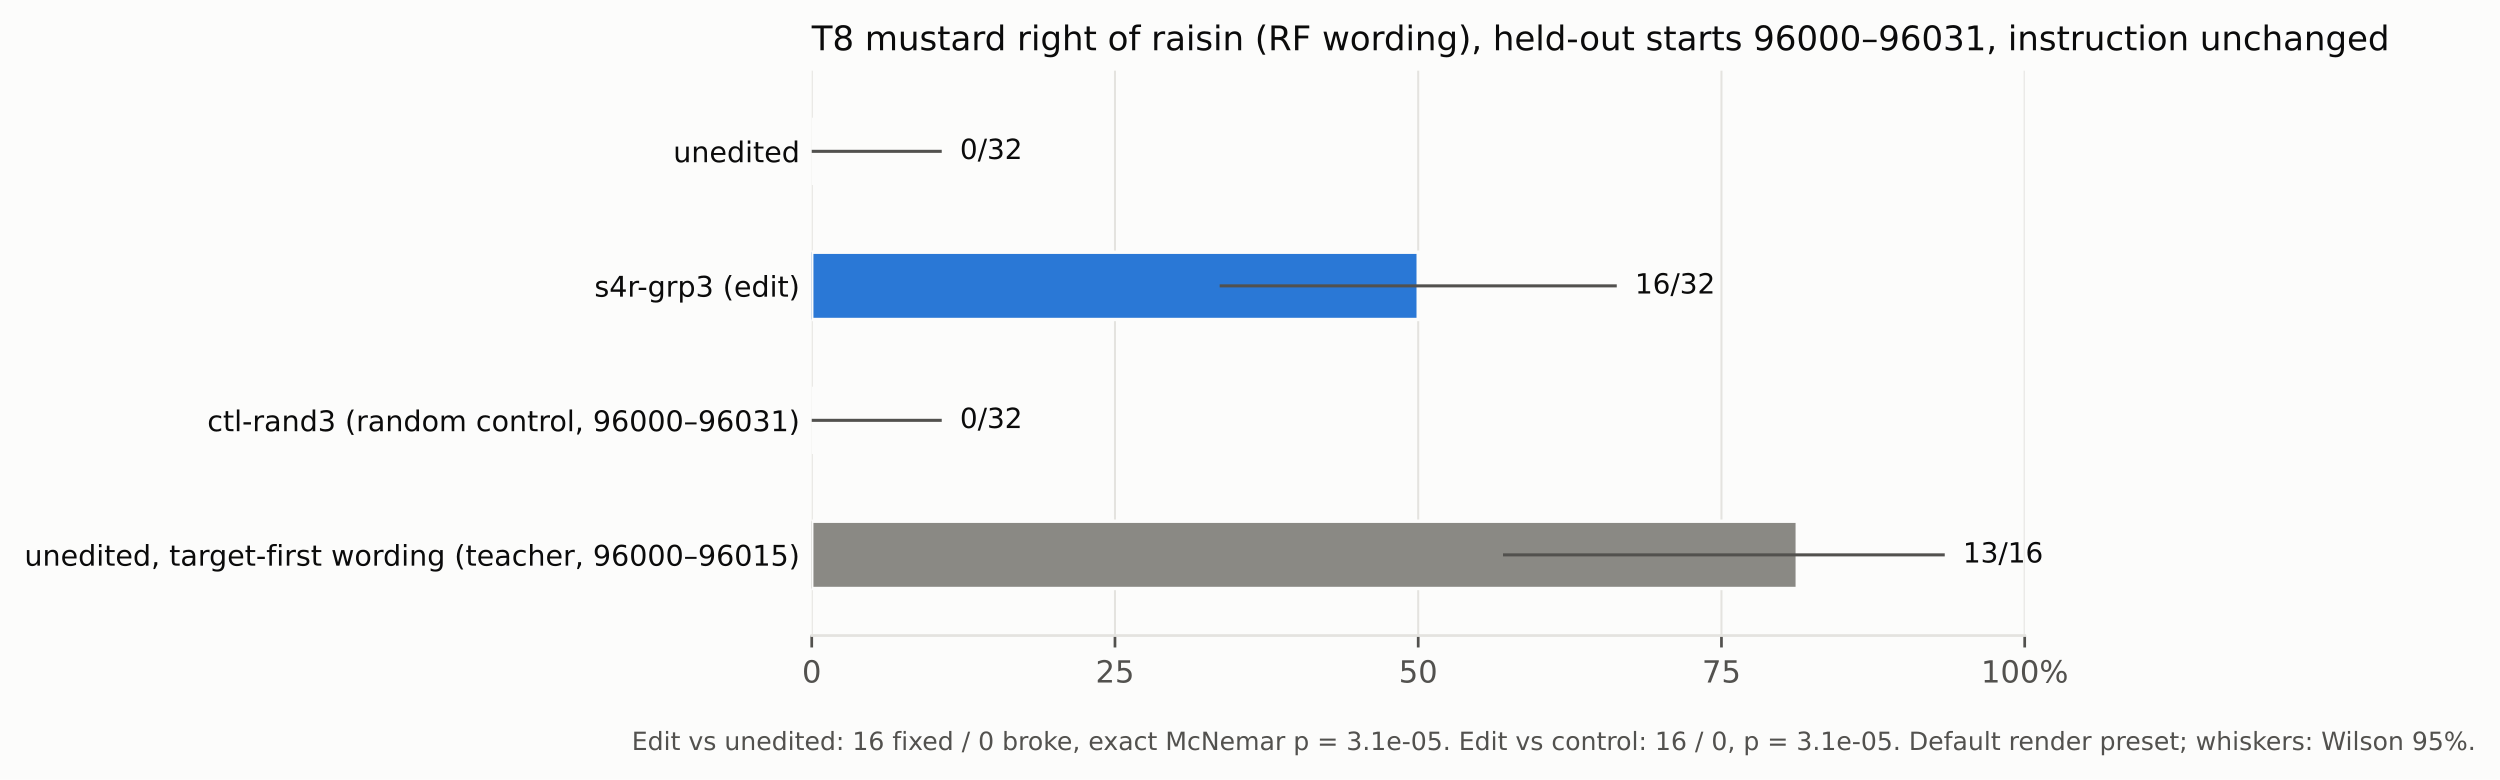
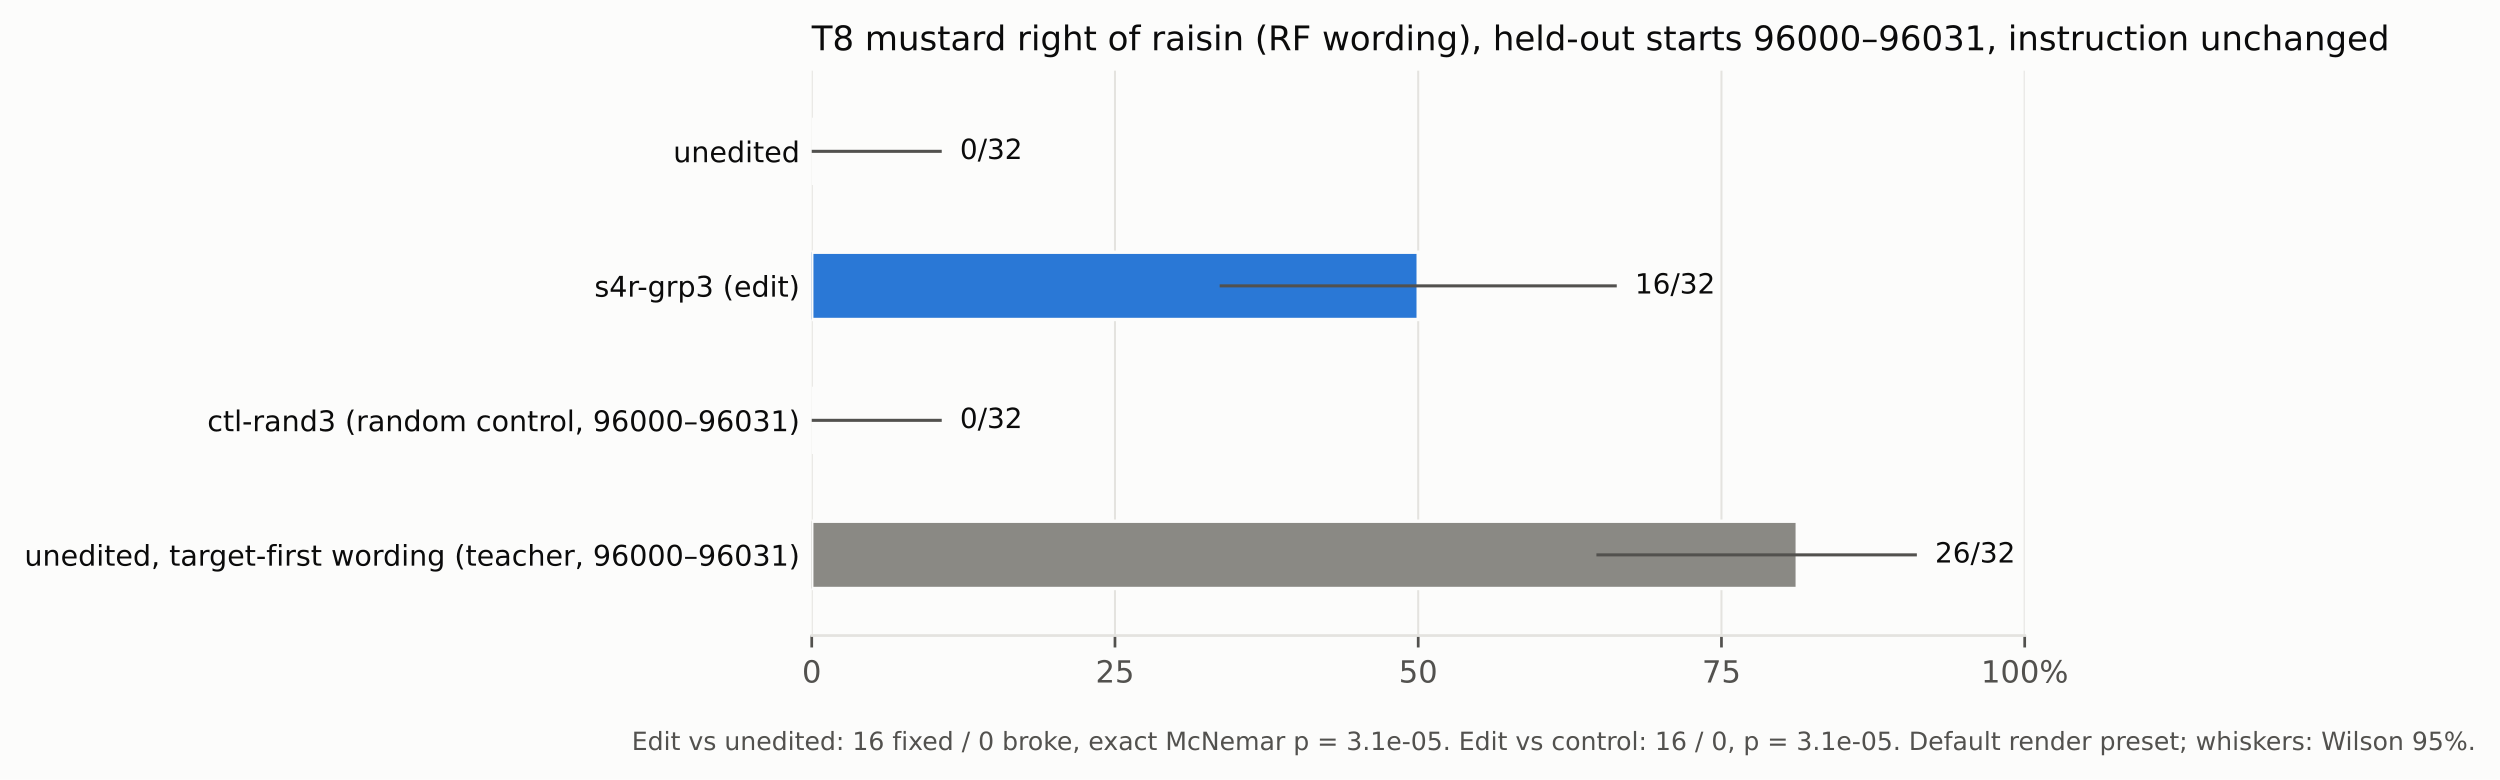
<svg xmlns="http://www.w3.org/2000/svg" xmlns:xlink="http://www.w3.org/1999/xlink" width="736.048pt" height="229.56pt" viewBox="0 0 736.048 229.56" version="1.1">
  <defs>
    <style type="text/css">*{stroke-linejoin: round; stroke-linecap: butt}</style>
  </defs>
  <g id="figure_1">
    <g id="patch_1">
      <path d="M 0 229.56  L 736.048 229.56  L 736.048 0  L 0 0  z " style="fill: #fcfcfb" />
    </g>
    <g id="axes_1">
      <g id="patch_2">
        <path d="M 238.99 187.118  L 596.11 187.118  L 596.11 20.798  L 238.99 20.798  z " style="fill: #fcfcfb" />
      </g>
      <g id="matplotlib.axis_1">
        <g id="xtick_1">
          <g id="line2d_1">
-             <path d="M 238.99 187.118  L 238.99 20.798  " clip-path="url(#pc7eeb1715e)" style="fill: none; stroke: #e4e3df; stroke-width: 0.6; stroke-linecap: square" />
+             <path d="M 238.99 187.118  L 238.99 20.798  " clip-path="url(#p9d2e0e56a6)" style="fill: none; stroke: #e4e3df; stroke-width: 0.6; stroke-linecap: square" />
          </g>
          <g id="line2d_2">
            <defs>
-               <path id="mf5f2ab81c6" d="M 0 0  L 0 3.5  " style="stroke: #52514e; stroke-width: 0.8" />
+               <path id="m3ce553c6e7" d="M 0 0  L 0 3.5  " style="stroke: #52514e; stroke-width: 0.8" />
            </defs>
            <g>
-               <use xlink:href="#mf5f2ab81c6" x="238.99" y="187.118" style="fill: #52514e; stroke: #52514e; stroke-width: 0.8" />
+               <use xlink:href="#m3ce553c6e7" x="238.99" y="187.118" style="fill: #52514e; stroke: #52514e; stroke-width: 0.8" />
            </g>
          </g>
          <g id="text_1">
            <text style="font-size: 9px; font-family: 'DejaVu Sans'; text-anchor: middle; fill: #52514e" x="238.99" y="200.957" transform="rotate(-0 238.9897 200.957)">0</text>
          </g>
        </g>
        <g id="xtick_2">
          <g id="line2d_3">
-             <path d="M 328.27 187.118  L 328.27 20.798  " clip-path="url(#pc7eeb1715e)" style="fill: none; stroke: #e4e3df; stroke-width: 0.6; stroke-linecap: square" />
+             <path d="M 328.27 187.118  L 328.27 20.798  " clip-path="url(#p9d2e0e56a6)" style="fill: none; stroke: #e4e3df; stroke-width: 0.6; stroke-linecap: square" />
          </g>
          <g id="line2d_4">
            <g>
-               <use xlink:href="#mf5f2ab81c6" x="328.27" y="187.118" style="fill: #52514e; stroke: #52514e; stroke-width: 0.8" />
+               <use xlink:href="#m3ce553c6e7" x="328.27" y="187.118" style="fill: #52514e; stroke: #52514e; stroke-width: 0.8" />
            </g>
          </g>
          <g id="text_2">
            <text style="font-size: 9px; font-family: 'DejaVu Sans'; text-anchor: middle; fill: #52514e" x="328.27" y="200.957" transform="rotate(-0 328.2697 200.957)">25</text>
          </g>
        </g>
        <g id="xtick_3">
          <g id="line2d_5">
-             <path d="M 417.55 187.118  L 417.55 20.798  " clip-path="url(#pc7eeb1715e)" style="fill: none; stroke: #e4e3df; stroke-width: 0.6; stroke-linecap: square" />
+             <path d="M 417.55 187.118  L 417.55 20.798  " clip-path="url(#p9d2e0e56a6)" style="fill: none; stroke: #e4e3df; stroke-width: 0.6; stroke-linecap: square" />
          </g>
          <g id="line2d_6">
            <g>
-               <use xlink:href="#mf5f2ab81c6" x="417.55" y="187.118" style="fill: #52514e; stroke: #52514e; stroke-width: 0.8" />
+               <use xlink:href="#m3ce553c6e7" x="417.55" y="187.118" style="fill: #52514e; stroke: #52514e; stroke-width: 0.8" />
            </g>
          </g>
          <g id="text_3">
            <text style="font-size: 9px; font-family: 'DejaVu Sans'; text-anchor: middle; fill: #52514e" x="417.55" y="200.957" transform="rotate(-0 417.5497 200.957)">50</text>
          </g>
        </g>
        <g id="xtick_4">
          <g id="line2d_7">
-             <path d="M 506.83 187.118  L 506.83 20.798  " clip-path="url(#pc7eeb1715e)" style="fill: none; stroke: #e4e3df; stroke-width: 0.6; stroke-linecap: square" />
+             <path d="M 506.83 187.118  L 506.83 20.798  " clip-path="url(#p9d2e0e56a6)" style="fill: none; stroke: #e4e3df; stroke-width: 0.6; stroke-linecap: square" />
          </g>
          <g id="line2d_8">
            <g>
-               <use xlink:href="#mf5f2ab81c6" x="506.83" y="187.118" style="fill: #52514e; stroke: #52514e; stroke-width: 0.8" />
+               <use xlink:href="#m3ce553c6e7" x="506.83" y="187.118" style="fill: #52514e; stroke: #52514e; stroke-width: 0.8" />
            </g>
          </g>
          <g id="text_4">
            <text style="font-size: 9px; font-family: 'DejaVu Sans'; text-anchor: middle; fill: #52514e" x="506.83" y="200.957" transform="rotate(-0 506.8297 200.957)">75</text>
          </g>
        </g>
        <g id="xtick_5">
          <g id="line2d_9">
-             <path d="M 596.11 187.118  L 596.11 20.798  " clip-path="url(#pc7eeb1715e)" style="fill: none; stroke: #e4e3df; stroke-width: 0.6; stroke-linecap: square" />
+             <path d="M 596.11 187.118  L 596.11 20.798  " clip-path="url(#p9d2e0e56a6)" style="fill: none; stroke: #e4e3df; stroke-width: 0.6; stroke-linecap: square" />
          </g>
          <g id="line2d_10">
            <g>
-               <use xlink:href="#mf5f2ab81c6" x="596.11" y="187.118" style="fill: #52514e; stroke: #52514e; stroke-width: 0.8" />
+               <use xlink:href="#m3ce553c6e7" x="596.11" y="187.118" style="fill: #52514e; stroke: #52514e; stroke-width: 0.8" />
            </g>
          </g>
          <g id="text_5">
            <text style="font-size: 9px; font-family: 'DejaVu Sans'; text-anchor: middle; fill: #52514e" x="596.11" y="200.957" transform="rotate(-0 596.1097 200.957)">100%</text>
          </g>
        </g>
      </g>
      <g id="matplotlib.axis_2">
        <g id="ytick_1">
          <g id="line2d_11" />
          <g id="text_6">
            <text style="font-size: 8.4px; font-family: 'DejaVu Sans'; text-anchor: end; fill: #0b0b0b" x="235.49" y="47.75" transform="rotate(-0 235.4897 47.74978)">unedited</text>
          </g>
        </g>
        <g id="ytick_2">
          <g id="line2d_12" />
          <g id="text_7">
            <text style="font-size: 8.4px; font-family: 'DejaVu Sans'; text-anchor: end; fill: #0b0b0b" x="235.49" y="87.35" transform="rotate(-0 235.4897 87.34978)">s4r-grp3 (edit)</text>
          </g>
        </g>
        <g id="ytick_3">
          <g id="line2d_13" />
          <g id="text_8">
            <text style="font-size: 8.4px; font-family: 'DejaVu Sans'; text-anchor: end; fill: #0b0b0b" x="235.49" y="126.95" transform="rotate(-0 235.4897 126.9498)">ctl-rand3 (random control, 96000–96031)</text>
          </g>
        </g>
        <g id="ytick_4">
          <g id="line2d_14" />
          <g id="text_9">
-             <text style="font-size: 8.4px; font-family: 'DejaVu Sans'; text-anchor: end; fill: #0b0b0b" x="235.49" y="166.55" transform="rotate(-0 235.4897 166.5498)">unedited, target-first wording (teacher, 96000–96015)</text>
+             <text style="font-size: 8.4px; font-family: 'DejaVu Sans'; text-anchor: end; fill: #0b0b0b" x="235.49" y="166.55" transform="rotate(-0 235.4897 166.5498)">unedited, target-first wording (teacher, 96000–96031)</text>
          </g>
        </g>
      </g>
      <g id="patch_3">
-         <path d="M 238.99 34.658  L 238.99 34.658  L 238.99 54.458  L 238.99 54.458  z " clip-path="url(#pc7eeb1715e)" style="fill: #a19f99; stroke: #fcfcfb; stroke-linejoin: miter" />
+         <path d="M 238.99 34.658  L 238.99 34.658  L 238.99 54.458  L 238.99 54.458  z " clip-path="url(#p9d2e0e56a6)" style="fill: #a19f99; stroke: #fcfcfb; stroke-linejoin: miter" />
      </g>
      <g id="patch_4">
-         <path d="M 238.99 74.258  L 417.55 74.258  L 417.55 94.058  L 238.99 94.058  z " clip-path="url(#pc7eeb1715e)" style="fill: #2a78d6; stroke: #fcfcfb; stroke-linejoin: miter" />
+         <path d="M 238.99 74.258  L 417.55 74.258  L 417.55 94.058  L 238.99 94.058  z " clip-path="url(#p9d2e0e56a6)" style="fill: #2a78d6; stroke: #fcfcfb; stroke-linejoin: miter" />
      </g>
      <g id="patch_5">
-         <path d="M 238.99 113.858  L 238.99 113.858  L 238.99 133.658  L 238.99 133.658  z " clip-path="url(#pc7eeb1715e)" style="fill: #d3d1cb; stroke: #fcfcfb; stroke-linejoin: miter" />
+         <path d="M 238.99 113.858  L 238.99 113.858  L 238.99 133.658  L 238.99 133.658  z " clip-path="url(#p9d2e0e56a6)" style="fill: #d3d1cb; stroke: #fcfcfb; stroke-linejoin: miter" />
      </g>
      <g id="patch_6">
-         <path d="M 238.99 153.458  L 529.15 153.458  L 529.15 173.258  L 238.99 173.258  z " clip-path="url(#pc7eeb1715e)" style="fill: #8a8984; stroke: #fcfcfb; stroke-linejoin: miter" />
+         <path d="M 238.99 153.458  L 529.15 153.458  L 529.15 173.258  L 238.99 173.258  z " clip-path="url(#p9d2e0e56a6)" style="fill: #8a8984; stroke: #fcfcfb; stroke-linejoin: miter" />
      </g>
      <g id="line2d_15">
-         <path d="M 238.99 44.558  L 277.266 44.558  " clip-path="url(#pc7eeb1715e)" style="fill: none; stroke: #52514e; stroke-width: 0.9" />
+         <path d="M 238.99 44.558  L 277.266 44.558  " clip-path="url(#p9d2e0e56a6)" style="fill: none; stroke: #52514e; stroke-width: 0.9" />
      </g>
      <g id="line2d_16">
-         <path d="M 359.092 84.158  L 476.007 84.158  " clip-path="url(#pc7eeb1715e)" style="fill: none; stroke: #52514e; stroke-width: 0.9" />
+         <path d="M 359.092 84.158  L 476.007 84.158  " clip-path="url(#p9d2e0e56a6)" style="fill: none; stroke: #52514e; stroke-width: 0.9" />
      </g>
      <g id="line2d_17">
-         <path d="M 238.99 123.758  L 277.266 123.758  " clip-path="url(#pc7eeb1715e)" style="fill: none; stroke: #52514e; stroke-width: 0.9" />
+         <path d="M 238.99 123.758  L 277.266 123.758  " clip-path="url(#p9d2e0e56a6)" style="fill: none; stroke: #52514e; stroke-width: 0.9" />
      </g>
      <g id="line2d_18">
-         <path d="M 442.516 163.358  L 572.57 163.358  " clip-path="url(#pc7eeb1715e)" style="fill: none; stroke: #52514e; stroke-width: 0.9" />
+         <path d="M 470.014 163.358  L 564.363 163.358  " clip-path="url(#p9d2e0e56a6)" style="fill: none; stroke: #52514e; stroke-width: 0.9" />
      </g>
      <g id="patch_7">
        <path d="M 238.99 187.118  L 596.11 187.118  " style="fill: none; stroke: #e4e3df; stroke-width: 0.8; stroke-linejoin: miter; stroke-linecap: square" />
      </g>
      <g id="text_10">
        <text style="font-size: 8.2px; font-family: 'DejaVu Sans'; text-anchor: start; fill: #0b0b0b" x="282.622" y="46.821" transform="rotate(-0 282.6223 46.82113)">0/32</text>
      </g>
      <g id="text_11">
        <text style="font-size: 8.2px; font-family: 'DejaVu Sans'; text-anchor: start; fill: #0b0b0b" x="481.364" y="86.421" transform="rotate(-0 481.3639 86.42113)">16/32</text>
      </g>
      <g id="text_12">
        <text style="font-size: 8.2px; font-family: 'DejaVu Sans'; text-anchor: start; fill: #0b0b0b" x="282.622" y="126.021" transform="rotate(-0 282.6223 126.0211)">0/32</text>
      </g>
      <g id="text_13">
-         <text style="font-size: 8.2px; font-family: 'DejaVu Sans'; text-anchor: start; fill: #0b0b0b" x="577.927" y="165.621" transform="rotate(-0 577.9266 165.6211)">13/16</text>
+         <text style="font-size: 8.2px; font-family: 'DejaVu Sans'; text-anchor: start; fill: #0b0b0b" x="569.72" y="165.621" transform="rotate(-0 569.7201 165.6211)">26/32</text>
      </g>
      <g id="text_14">
        <text style="font-size: 10px; font-family: 'DejaVu Sans'; text-anchor: start; fill: #0b0b0b" x="238.99" y="14.798" transform="rotate(-0 238.9897 14.79844)">T8 mustard right of raisin (RF wording), held-out starts 96000–96031, instruction unchanged</text>
      </g>
    </g>
    <g id="text_15">
      <text style="font-size: 7.4px; font-family: 'DejaVu Sans'; text-anchor: start; fill: #52514e" x="185.998" y="220.821" transform="rotate(-0 185.9977 220.8213)">Edit vs unedited: 16 fixed / 0 broke, exact McNemar p = 3.1e-05. Edit vs control: 16 / 0, p = 3.1e-05. Default render preset; whiskers: Wilson 95%.</text>
    </g>
  </g>
  <defs>
-     <clipPath id="pc7eeb1715e">
+     <clipPath id="p9d2e0e56a6">
      <rect x="238.99" y="20.798" width="357.12" height="166.32" />
    </clipPath>
  </defs>
</svg>
